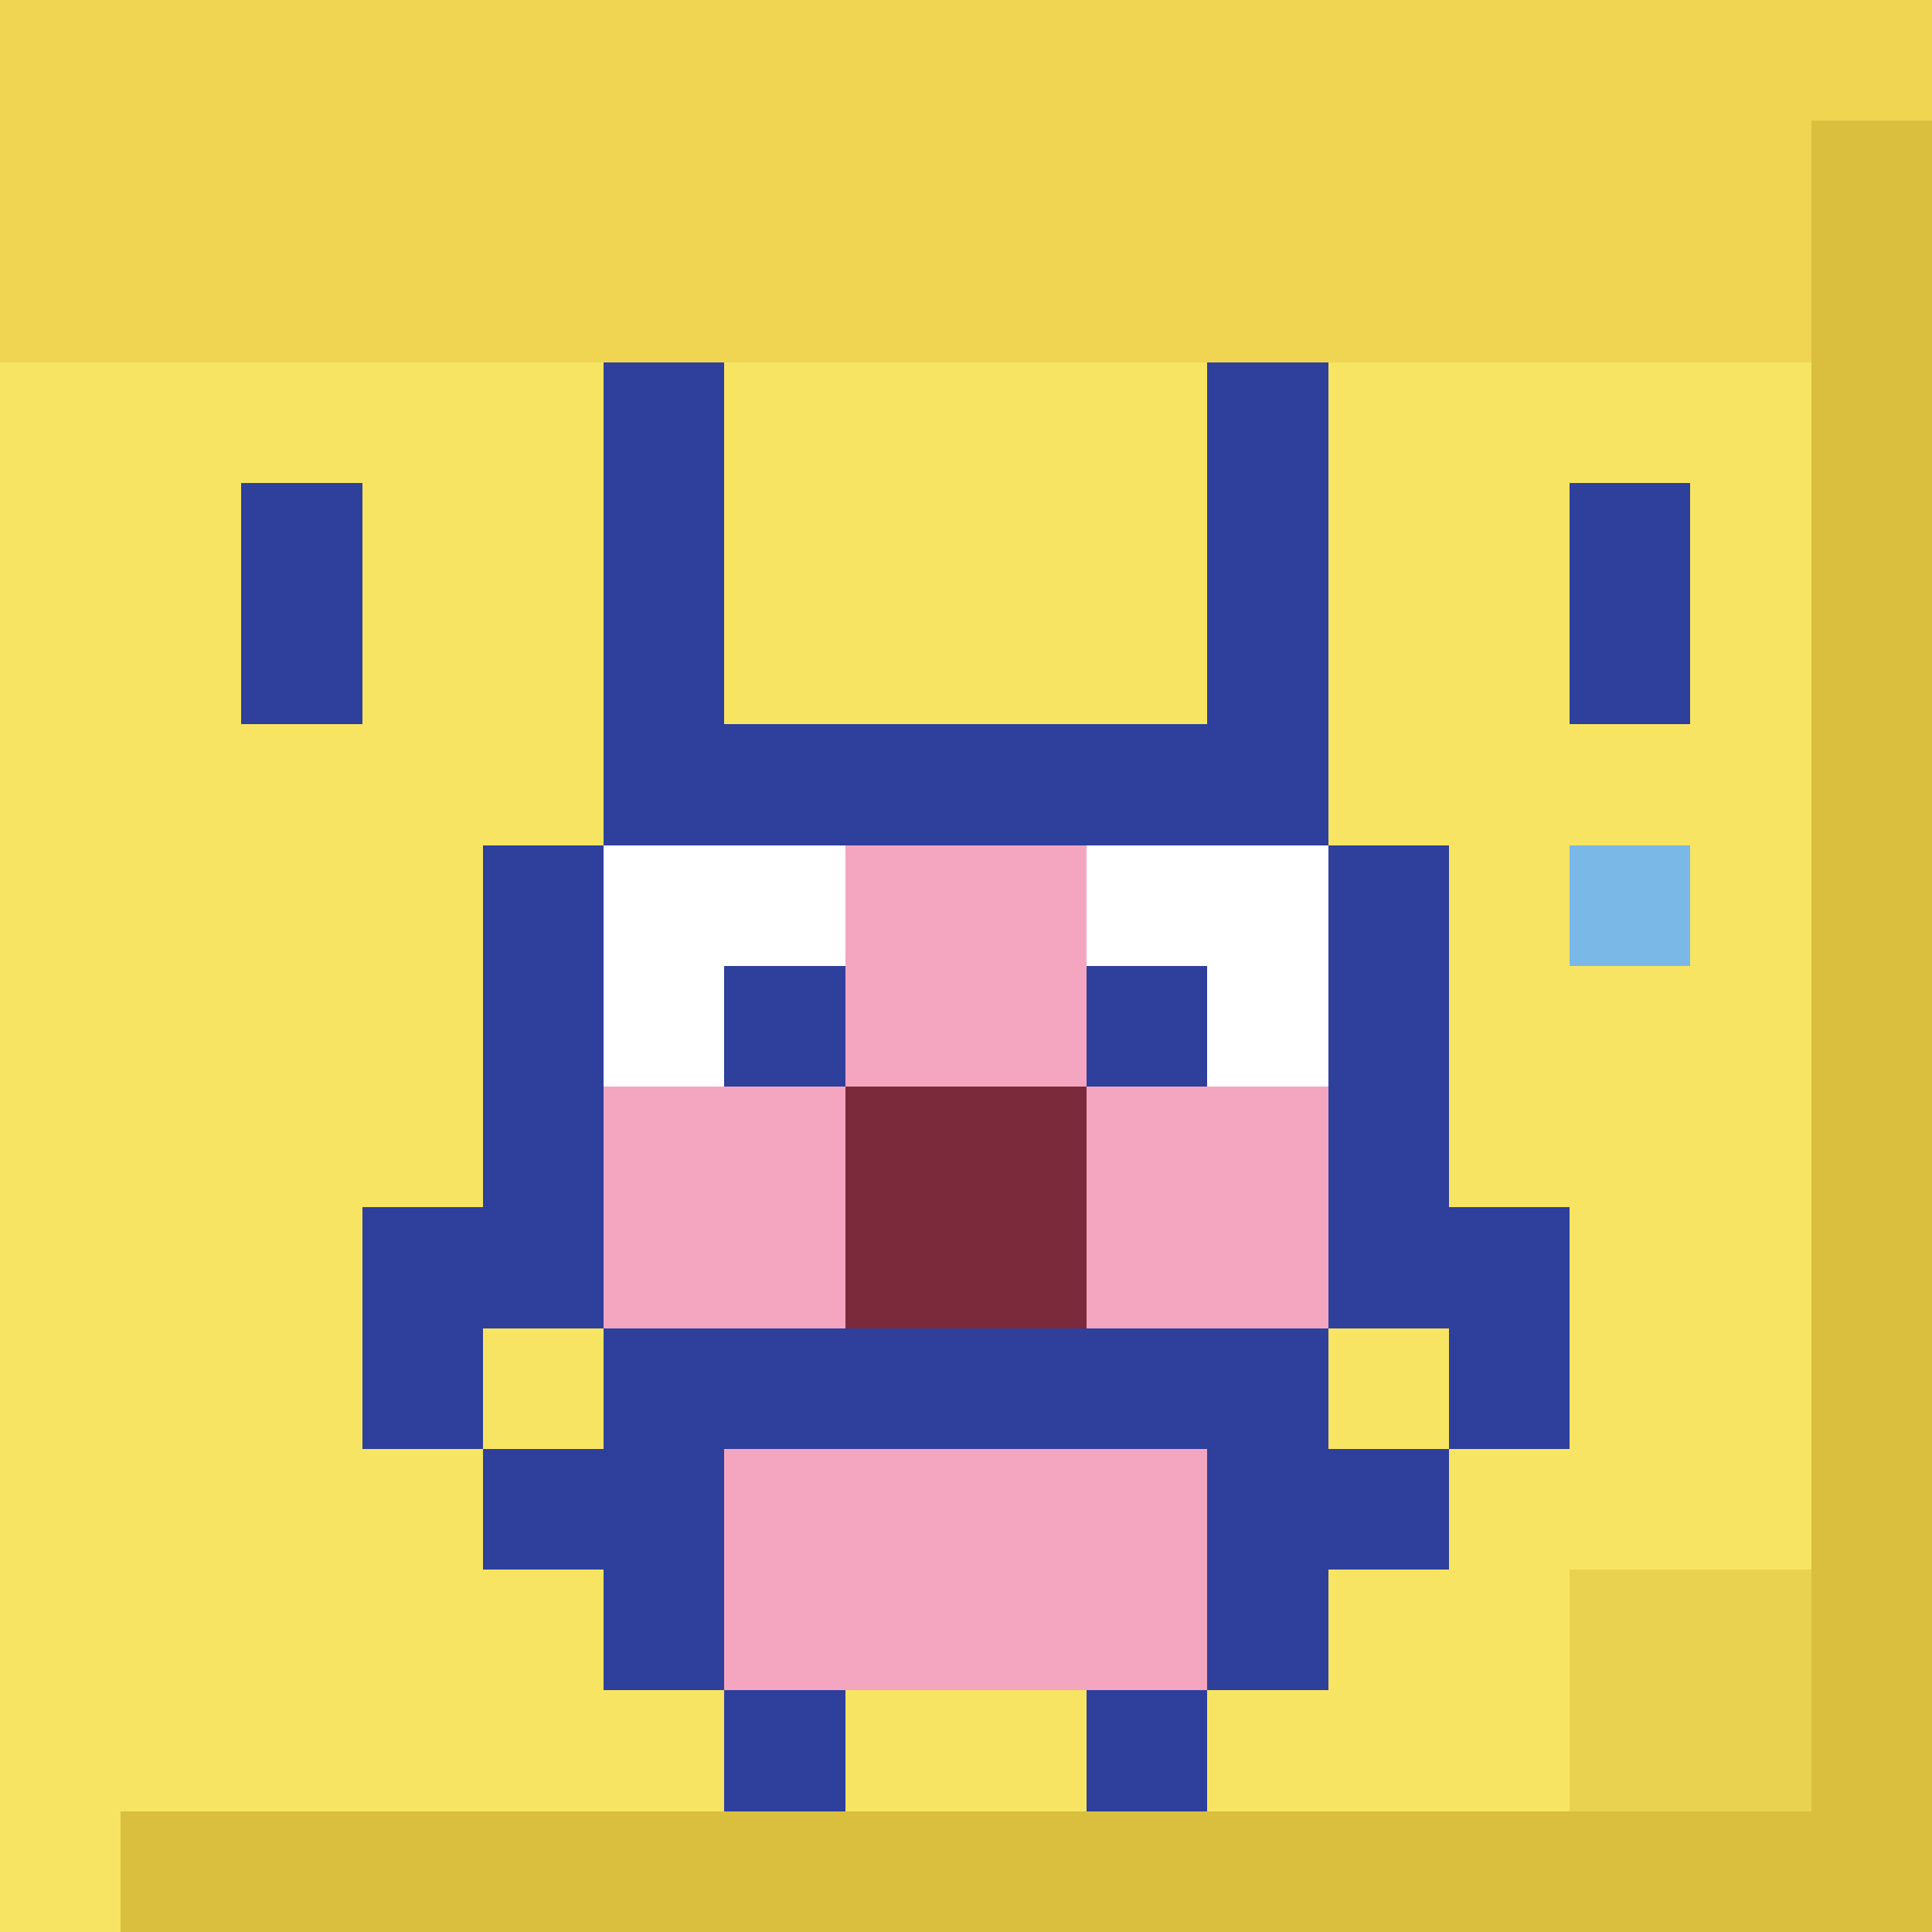
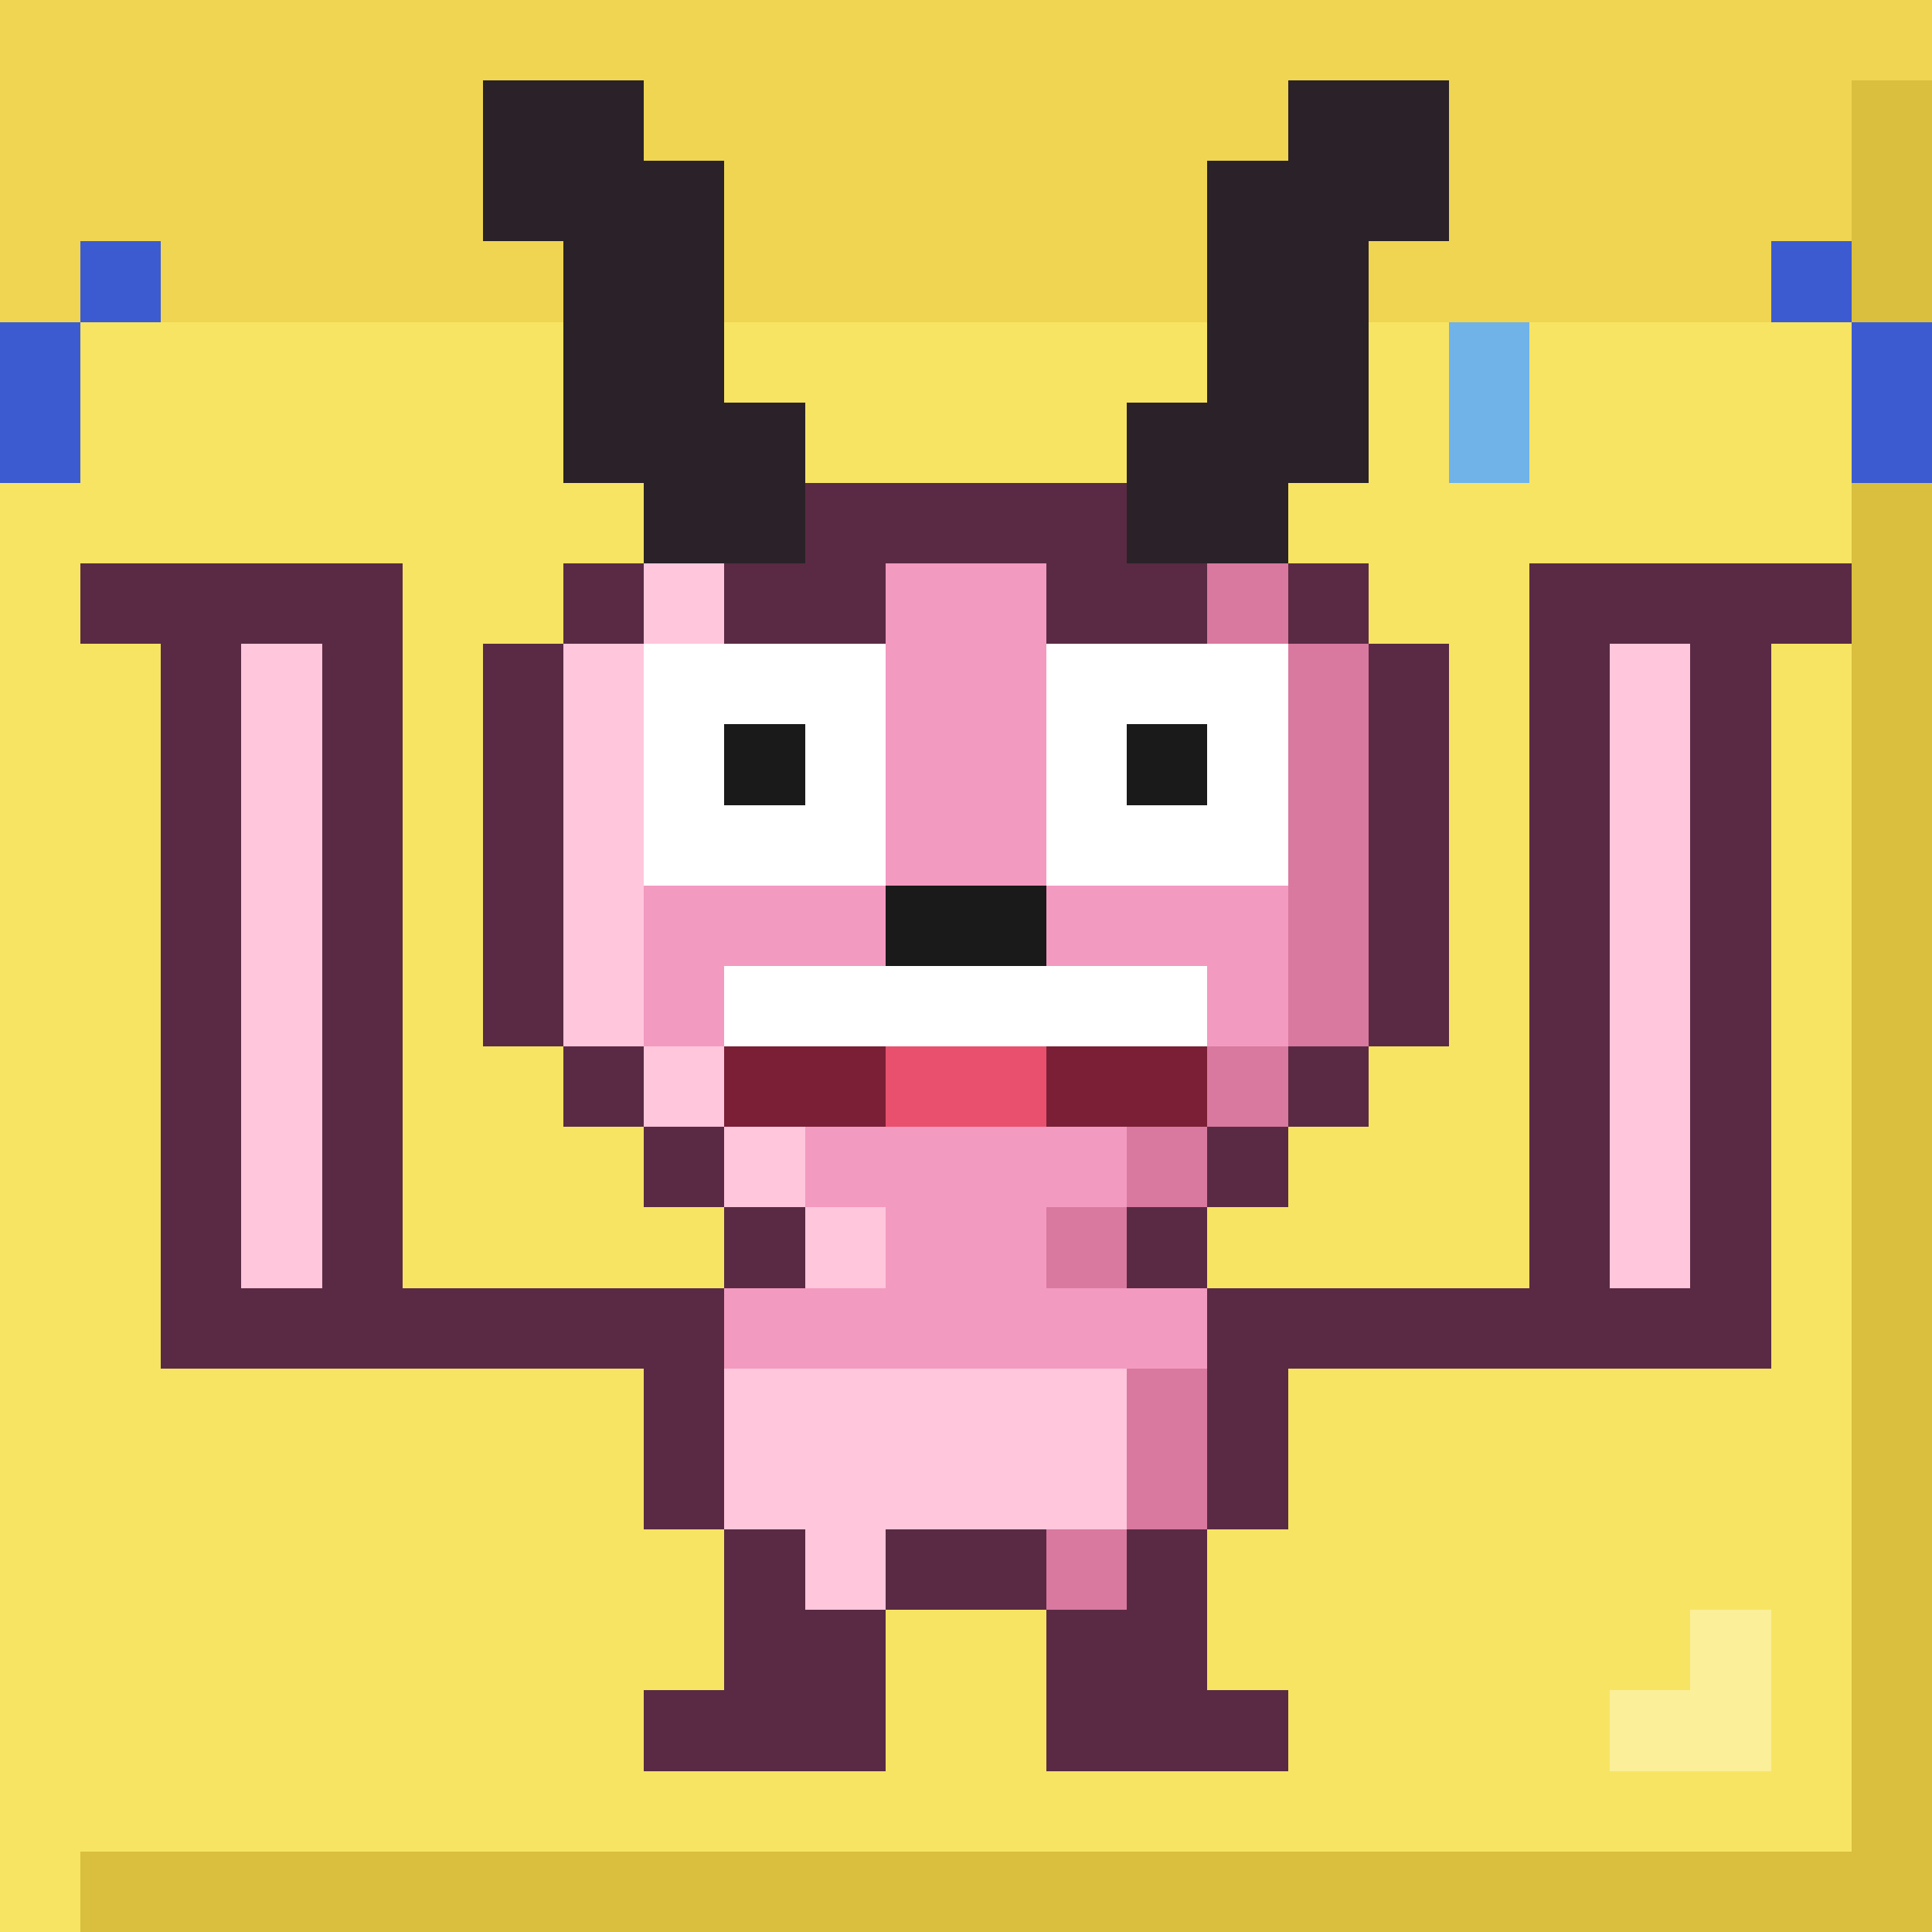
- <svg xmlns="http://www.w3.org/2000/svg" width="16" height="16" viewBox="0 0 16 16" shape-rendering="crispEdges">
-   <rect x="0" y="0" width="16" height="16" fill="#f7e463" />
-   <rect x="0" y="0" width="16" height="3" fill="#efd552" />
-   <rect x="15" y="1" width="1" height="15" fill="#d9bf3d" />
-   <rect x="1" y="15" width="15" height="1" fill="#d9bf3d" />
-   <rect x="13" y="13" width="2" height="2" fill="#e9d24f" />
-   <rect x="5" y="3" width="1" height="3" fill="#2f3f9c" />
-   <rect x="10" y="3" width="1" height="3" fill="#2f3f9c" />
-   <rect x="5" y="6" width="6" height="1" fill="#2f3f9c" />
-   <rect x="4" y="7" width="1" height="4" fill="#2f3f9c" />
-   <rect x="11" y="7" width="1" height="4" fill="#2f3f9c" />
-   <rect x="5" y="11" width="6" height="1" fill="#2f3f9c" />
-   <rect x="5" y="7" width="6" height="4" fill="#f4a6c0" />
-   <rect x="5" y="7" width="2" height="2" fill="#fff" />
-   <rect x="9" y="7" width="2" height="2" fill="#fff" />
-   <rect x="6" y="8" width="1" height="1" fill="#2f3f9c" />
-   <rect x="9" y="8" width="1" height="1" fill="#2f3f9c" />
-   <rect x="7" y="9" width="2" height="2" fill="#7a2a3a" />
-   <rect x="6" y="12" width="4" height="2" fill="#f4a6c0" />
-   <rect x="5" y="12" width="1" height="2" fill="#2f3f9c" />
-   <rect x="10" y="12" width="1" height="2" fill="#2f3f9c" />
-   <rect x="4" y="12" width="1" height="1" fill="#2f3f9c" />
-   <rect x="3" y="10" width="1" height="2" fill="#2f3f9c" />
-   <rect x="11" y="12" width="1" height="1" fill="#2f3f9c" />
-   <rect x="12" y="10" width="1" height="2" fill="#2f3f9c" />
-   <rect x="6" y="14" width="1" height="1" fill="#2f3f9c" />
-   <rect x="9" y="14" width="1" height="1" fill="#2f3f9c" />
-   <rect x="2" y="4" width="1" height="2" fill="#2f3f9c" />
-   <rect x="13" y="4" width="1" height="2" fill="#2f3f9c" />
-   <rect x="13" y="7" width="1" height="1" fill="#7ab8e8" />
+ <svg xmlns="http://www.w3.org/2000/svg" width="24" height="24" viewBox="0 0 24 24" shape-rendering="crispEdges">
+   <rect x="0" y="0" width="24" height="24" fill="#f7e463" />
+   <rect x="0" y="0" width="24" height="4" fill="#efd552" />
+   <rect x="23" y="1" width="1" height="23" fill="#d9bf3d" />
+   <rect x="1" y="23" width="23" height="1" fill="#d9bf3d" />
+   <rect x="20" y="21" width="2" height="1" fill="#fbef9a" />
+   <rect x="21" y="20" width="1" height="1" fill="#fbef9a" />
+   <rect x="8" y="6" width="8" height="1" fill="#5a2a44" />
+   <rect x="1" y="7" width="4" height="1" fill="#5a2a44" />
+   <rect x="7" y="7" width="1" height="1" fill="#5a2a44" />
+   <rect x="8" y="7" width="1" height="1" fill="#ffc6dc" />
+   <rect x="9" y="7" width="2" height="1" fill="#5a2a44" />
+   <rect x="11" y="7" width="2" height="1" fill="#f39ac0" />
+   <rect x="13" y="7" width="2" height="1" fill="#5a2a44" />
+   <rect x="15" y="7" width="1" height="1" fill="#d9799f" />
+   <rect x="16" y="7" width="1" height="1" fill="#5a2a44" />
+   <rect x="19" y="7" width="4" height="1" fill="#5a2a44" />
+   <rect x="2" y="8" width="1" height="1" fill="#5a2a44" />
+   <rect x="3" y="8" width="1" height="1" fill="#ffc6dc" />
+   <rect x="4" y="8" width="1" height="1" fill="#5a2a44" />
+   <rect x="6" y="8" width="1" height="1" fill="#5a2a44" />
+   <rect x="7" y="8" width="1" height="1" fill="#ffc6dc" />
+   <rect x="8" y="8" width="3" height="1" fill="#fff" />
+   <rect x="11" y="8" width="2" height="1" fill="#f39ac0" />
+   <rect x="13" y="8" width="3" height="1" fill="#fff" />
+   <rect x="16" y="8" width="1" height="1" fill="#d9799f" />
+   <rect x="17" y="8" width="1" height="1" fill="#5a2a44" />
+   <rect x="19" y="8" width="1" height="1" fill="#5a2a44" />
+   <rect x="20" y="8" width="1" height="1" fill="#ffc6dc" />
+   <rect x="21" y="8" width="1" height="1" fill="#5a2a44" />
+   <rect x="2" y="9" width="1" height="1" fill="#5a2a44" />
+   <rect x="3" y="9" width="1" height="1" fill="#ffc6dc" />
+   <rect x="4" y="9" width="1" height="1" fill="#5a2a44" />
+   <rect x="6" y="9" width="1" height="1" fill="#5a2a44" />
+   <rect x="7" y="9" width="1" height="1" fill="#ffc6dc" />
+   <rect x="8" y="9" width="1" height="1" fill="#fff" />
+   <rect x="9" y="9" width="1" height="1" fill="#1a1a1a" />
+   <rect x="10" y="9" width="1" height="1" fill="#fff" />
+   <rect x="11" y="9" width="2" height="1" fill="#f39ac0" />
+   <rect x="13" y="9" width="1" height="1" fill="#fff" />
+   <rect x="14" y="9" width="1" height="1" fill="#1a1a1a" />
+   <rect x="15" y="9" width="1" height="1" fill="#fff" />
+   <rect x="16" y="9" width="1" height="1" fill="#d9799f" />
+   <rect x="17" y="9" width="1" height="1" fill="#5a2a44" />
+   <rect x="19" y="9" width="1" height="1" fill="#5a2a44" />
+   <rect x="20" y="9" width="1" height="1" fill="#ffc6dc" />
+   <rect x="21" y="9" width="1" height="1" fill="#5a2a44" />
+   <rect x="2" y="10" width="1" height="1" fill="#5a2a44" />
+   <rect x="3" y="10" width="1" height="1" fill="#ffc6dc" />
+   <rect x="4" y="10" width="1" height="1" fill="#5a2a44" />
+   <rect x="6" y="10" width="1" height="1" fill="#5a2a44" />
+   <rect x="7" y="10" width="1" height="1" fill="#ffc6dc" />
+   <rect x="8" y="10" width="3" height="1" fill="#fff" />
+   <rect x="11" y="10" width="2" height="1" fill="#f39ac0" />
+   <rect x="13" y="10" width="3" height="1" fill="#fff" />
+   <rect x="16" y="10" width="1" height="1" fill="#d9799f" />
+   <rect x="17" y="10" width="1" height="1" fill="#5a2a44" />
+   <rect x="19" y="10" width="1" height="1" fill="#5a2a44" />
+   <rect x="20" y="10" width="1" height="1" fill="#ffc6dc" />
+   <rect x="21" y="10" width="1" height="1" fill="#5a2a44" />
+   <rect x="2" y="11" width="1" height="1" fill="#5a2a44" />
+   <rect x="3" y="11" width="1" height="1" fill="#ffc6dc" />
+   <rect x="4" y="11" width="1" height="1" fill="#5a2a44" />
+   <rect x="6" y="11" width="1" height="1" fill="#5a2a44" />
+   <rect x="7" y="11" width="1" height="1" fill="#ffc6dc" />
+   <rect x="8" y="11" width="3" height="1" fill="#f39ac0" />
+   <rect x="11" y="11" width="2" height="1" fill="#1a1a1a" />
+   <rect x="13" y="11" width="3" height="1" fill="#f39ac0" />
+   <rect x="16" y="11" width="1" height="1" fill="#d9799f" />
+   <rect x="17" y="11" width="1" height="1" fill="#5a2a44" />
+   <rect x="19" y="11" width="1" height="1" fill="#5a2a44" />
+   <rect x="20" y="11" width="1" height="1" fill="#ffc6dc" />
+   <rect x="21" y="11" width="1" height="1" fill="#5a2a44" />
+   <rect x="2" y="12" width="1" height="1" fill="#5a2a44" />
+   <rect x="3" y="12" width="1" height="1" fill="#ffc6dc" />
+   <rect x="4" y="12" width="1" height="1" fill="#5a2a44" />
+   <rect x="6" y="12" width="1" height="1" fill="#5a2a44" />
+   <rect x="7" y="12" width="1" height="1" fill="#ffc6dc" />
+   <rect x="8" y="12" width="1" height="1" fill="#f39ac0" />
+   <rect x="9" y="12" width="6" height="1" fill="#fff" />
+   <rect x="15" y="12" width="1" height="1" fill="#f39ac0" />
+   <rect x="16" y="12" width="1" height="1" fill="#d9799f" />
+   <rect x="17" y="12" width="1" height="1" fill="#5a2a44" />
+   <rect x="19" y="12" width="1" height="1" fill="#5a2a44" />
+   <rect x="20" y="12" width="1" height="1" fill="#ffc6dc" />
+   <rect x="21" y="12" width="1" height="1" fill="#5a2a44" />
+   <rect x="2" y="13" width="1" height="1" fill="#5a2a44" />
+   <rect x="3" y="13" width="1" height="1" fill="#ffc6dc" />
+   <rect x="4" y="13" width="1" height="1" fill="#5a2a44" />
+   <rect x="7" y="13" width="1" height="1" fill="#5a2a44" />
+   <rect x="8" y="13" width="1" height="1" fill="#ffc6dc" />
+   <rect x="9" y="13" width="2" height="1" fill="#7a1f35" />
+   <rect x="11" y="13" width="2" height="1" fill="#e8506e" />
+   <rect x="13" y="13" width="2" height="1" fill="#7a1f35" />
+   <rect x="15" y="13" width="1" height="1" fill="#d9799f" />
+   <rect x="16" y="13" width="1" height="1" fill="#5a2a44" />
+   <rect x="19" y="13" width="1" height="1" fill="#5a2a44" />
+   <rect x="20" y="13" width="1" height="1" fill="#ffc6dc" />
+   <rect x="21" y="13" width="1" height="1" fill="#5a2a44" />
+   <rect x="2" y="14" width="1" height="1" fill="#5a2a44" />
+   <rect x="3" y="14" width="1" height="1" fill="#ffc6dc" />
+   <rect x="4" y="14" width="1" height="1" fill="#5a2a44" />
+   <rect x="8" y="14" width="1" height="1" fill="#5a2a44" />
+   <rect x="9" y="14" width="1" height="1" fill="#ffc6dc" />
+   <rect x="10" y="14" width="4" height="1" fill="#f39ac0" />
+   <rect x="14" y="14" width="1" height="1" fill="#d9799f" />
+   <rect x="15" y="14" width="1" height="1" fill="#5a2a44" />
+   <rect x="19" y="14" width="1" height="1" fill="#5a2a44" />
+   <rect x="20" y="14" width="1" height="1" fill="#ffc6dc" />
+   <rect x="21" y="14" width="1" height="1" fill="#5a2a44" />
+   <rect x="2" y="15" width="1" height="1" fill="#5a2a44" />
+   <rect x="3" y="15" width="1" height="1" fill="#ffc6dc" />
+   <rect x="4" y="15" width="1" height="1" fill="#5a2a44" />
+   <rect x="9" y="15" width="1" height="1" fill="#5a2a44" />
+   <rect x="10" y="15" width="1" height="1" fill="#ffc6dc" />
+   <rect x="11" y="15" width="2" height="1" fill="#f39ac0" />
+   <rect x="13" y="15" width="1" height="1" fill="#d9799f" />
+   <rect x="14" y="15" width="1" height="1" fill="#5a2a44" />
+   <rect x="19" y="15" width="1" height="1" fill="#5a2a44" />
+   <rect x="20" y="15" width="1" height="1" fill="#ffc6dc" />
+   <rect x="21" y="15" width="1" height="1" fill="#5a2a44" />
+   <rect x="2" y="16" width="7" height="1" fill="#5a2a44" />
+   <rect x="9" y="16" width="6" height="1" fill="#f39ac0" />
+   <rect x="15" y="16" width="7" height="1" fill="#5a2a44" />
+   <rect x="8" y="17" width="1" height="1" fill="#5a2a44" />
+   <rect x="9" y="17" width="5" height="1" fill="#ffc6dc" />
+   <rect x="14" y="17" width="1" height="1" fill="#d9799f" />
+   <rect x="15" y="17" width="1" height="1" fill="#5a2a44" />
+   <rect x="8" y="18" width="1" height="1" fill="#5a2a44" />
+   <rect x="9" y="18" width="5" height="1" fill="#ffc6dc" />
+   <rect x="14" y="18" width="1" height="1" fill="#d9799f" />
+   <rect x="15" y="18" width="1" height="1" fill="#5a2a44" />
+   <rect x="9" y="19" width="1" height="1" fill="#5a2a44" />
+   <rect x="10" y="19" width="1" height="1" fill="#ffc6dc" />
+   <rect x="11" y="19" width="2" height="1" fill="#5a2a44" />
+   <rect x="13" y="19" width="1" height="1" fill="#d9799f" />
+   <rect x="14" y="19" width="1" height="1" fill="#5a2a44" />
+   <rect x="9" y="20" width="2" height="1" fill="#5a2a44" />
+   <rect x="13" y="20" width="2" height="1" fill="#5a2a44" />
+   <rect x="8" y="21" width="3" height="1" fill="#5a2a44" />
+   <rect x="13" y="21" width="3" height="1" fill="#5a2a44" />
+   <rect x="6" y="1" width="2" height="1" fill="#2a2228" />
+   <rect x="6" y="2" width="3" height="1" fill="#2a2228" />
+   <rect x="7" y="3" width="2" height="1" fill="#2a2228" />
+   <rect x="7" y="4" width="2" height="1" fill="#2a2228" />
+   <rect x="7" y="5" width="3" height="1" fill="#2a2228" />
+   <rect x="8" y="6" width="2" height="1" fill="#2a2228" />
+   <rect x="16" y="1" width="2" height="1" fill="#2a2228" />
+   <rect x="15" y="2" width="3" height="1" fill="#2a2228" />
+   <rect x="15" y="3" width="2" height="1" fill="#2a2228" />
+   <rect x="15" y="4" width="2" height="1" fill="#2a2228" />
+   <rect x="14" y="5" width="3" height="1" fill="#2a2228" />
+   <rect x="14" y="6" width="2" height="1" fill="#2a2228" />
+   <rect x="0" y="4" width="1" height="2" fill="#3d5bd0" />
+   <rect x="1" y="3" width="1" height="1" fill="#3d5bd0" />
+   <rect x="23" y="4" width="1" height="2" fill="#3d5bd0" />
+   <rect x="22" y="3" width="1" height="1" fill="#3d5bd0" />
+   <rect x="18" y="4" width="1" height="2" fill="#6fb3e8" />
</svg>
